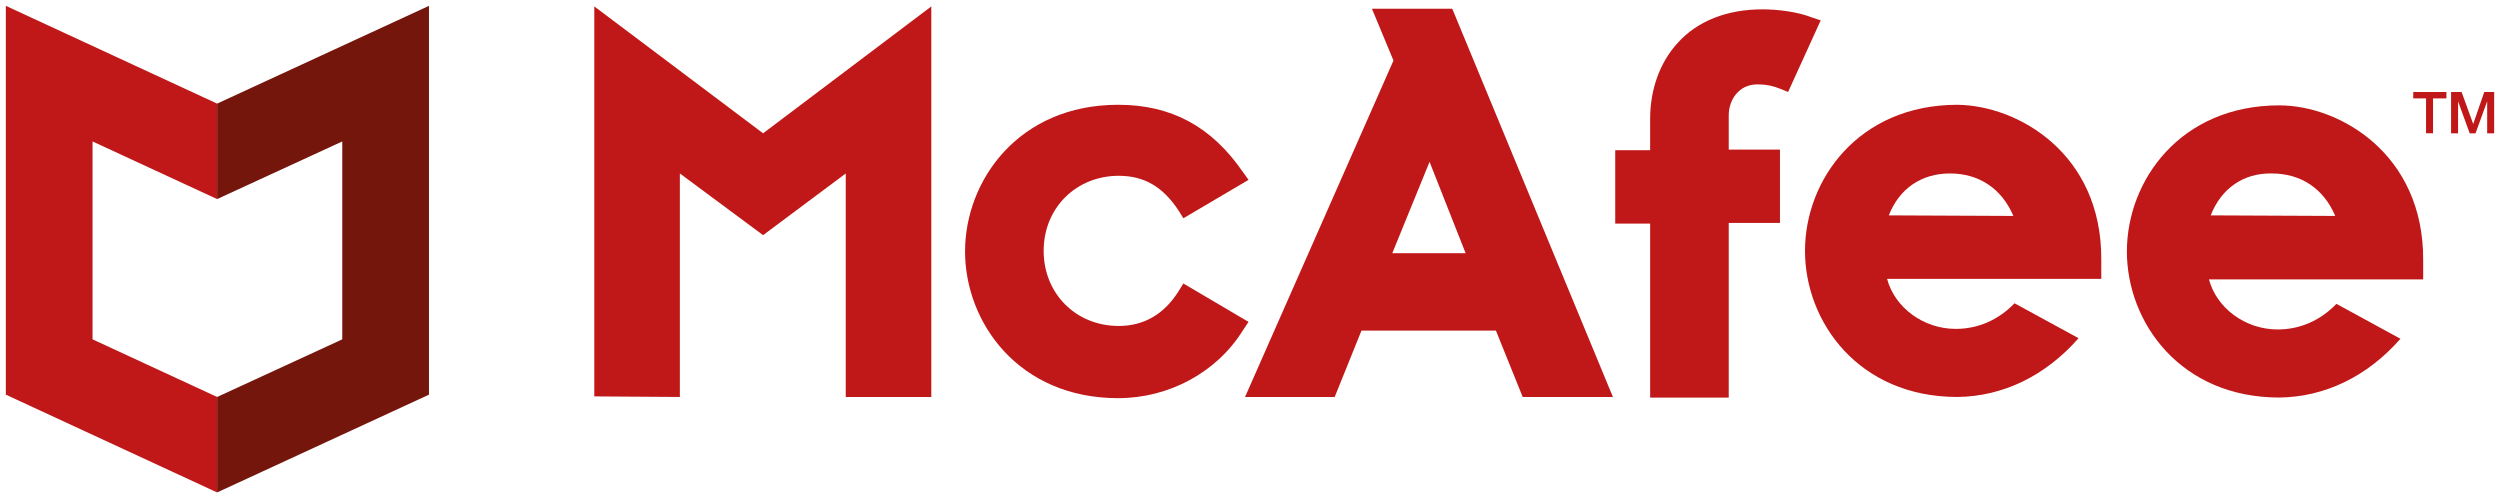
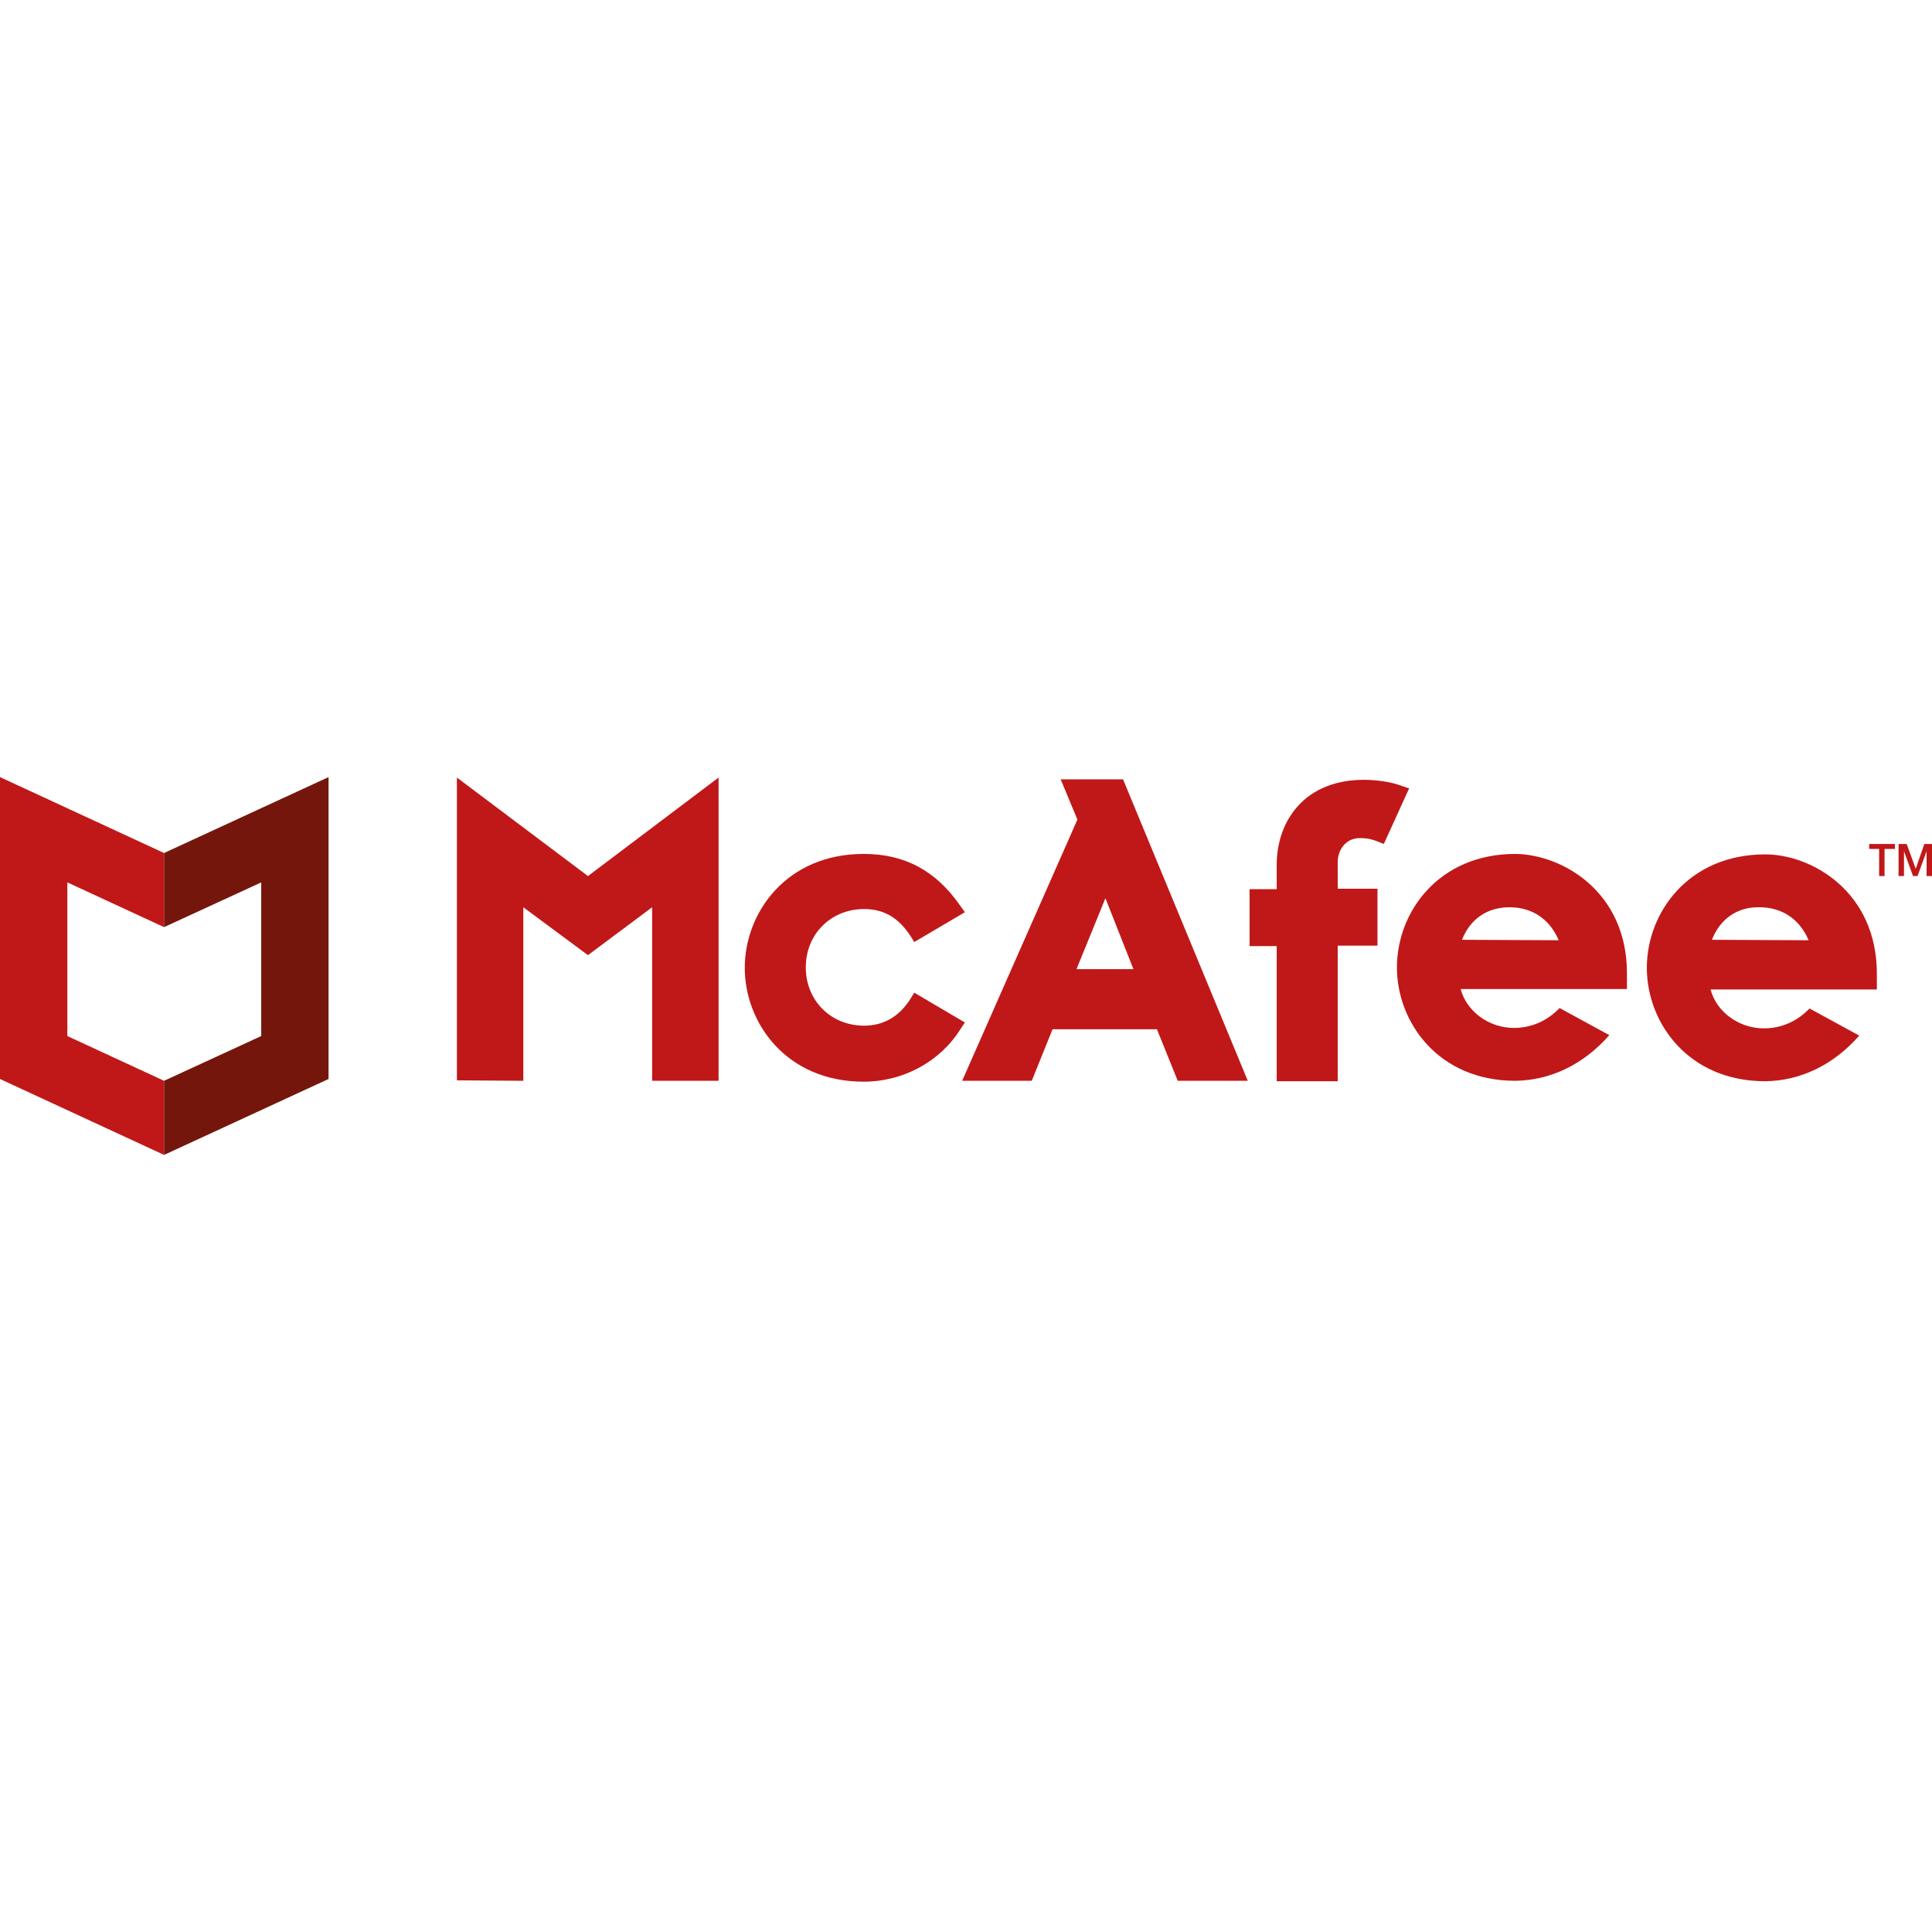
- <svg xmlns="http://www.w3.org/2000/svg" width="429.5" height="85.6" viewBox="0 0 113.639 22.648" version="1.1" id="svg6843">
-   <defs id="defs6837" />
-   <g id="layer1" transform="translate(298.4595,-232.3339)">
-     <g id="g7392" transform="translate(0.2645818,-0.2645779)">
-       <path id="path6847" d="m -241.971,247.23 -2.963,-1.746 -0.212,0.344 c -0.661,1.058 -1.587,1.587 -2.725,1.587 -1.958,0 -3.413,-1.482 -3.413,-3.413 0,-1.958 1.482,-3.413 3.413,-3.413 1.164,0 2.011,0.503 2.725,1.587 l 0.212,0.344 2.963,-1.746 -0.265,-0.37 c -1.429,-2.064 -3.254,-3.043 -5.662,-3.043 -4.524,0 -6.959,3.44 -6.959,6.668 0,3.228 2.434,6.668 6.959,6.668 2.302,0 4.471,-1.164 5.662,-3.069 z" class="st0" style="fill:#c01818;stroke-width:0.265" />
-       <path id="path6849" d="m -242.13,250.643 h 4.075 l 1.217,-3.016 h 6.112 l 1.217,3.016 h 4.101 l -7.303,-17.648 h -3.651 l 0.979,2.355 -6.747,15.293 m 8.387,-10.689 1.64,4.154 h -3.334 z" class="st0" style="fill:#c01818;stroke-width:0.265" />
-       <path id="path6851" d="m -223.715,250.67 h 3.572 v -7.938 h 2.328 v -3.334 h -2.328 v -1.561 c 0,-0.688 0.45,-1.402 1.296,-1.402 0.45,0 0.741,0.079 1.005,0.185 l 0.397,0.159 1.482,-3.254 -0.397,-0.132 c -0.661,-0.265 -1.587,-0.37 -2.249,-0.37 -1.614,0 -2.963,0.529 -3.863,1.535 -0.794,0.873 -1.244,2.09 -1.244,3.44 v 1.429 h -1.587 v 3.334 h 1.587 z" class="st0" style="fill:#c01818;stroke-width:0.265" />
-       <polygon transform="matrix(0.2645833,0,0,0.2645833,-298.4595,232.8631)" id="polygon6853" points="144.3,28.8 144.3,67.2 159,67.2 159,0.1 130.1,21.9 101.1,0.1 101.1,67.1 115.8,67.2 115.8,28.8 130.1,39.4 " class="st0" style="fill:#c01818" />
-       <path id="path6855" d="m -209.745,237.361 c -4.498,0 -6.932,3.413 -6.932,6.641 0,3.228 2.434,6.641 6.932,6.641 2.064,-0.026 3.995,-0.953 5.503,-2.672 l -2.91,-1.587 c -0.741,0.767 -1.667,1.164 -2.672,1.164 -1.482,0 -2.778,-0.979 -3.122,-2.275 h 9.737 v -0.873 c 0.026,-4.842 -3.81,-7.011 -6.535,-7.038 z m -3.122,5.027 c 0.476,-1.217 1.482,-1.905 2.778,-1.905 1.323,0 2.355,0.688 2.884,1.931 z" class="st0" style="fill:#c01818;stroke-width:0.265" />
-       <path id="path6857" d="m -195.113,237.387 c -4.498,0 -6.932,3.413 -6.932,6.641 0,3.228 2.434,6.641 6.932,6.641 2.064,-0.026 3.995,-0.953 5.503,-2.672 l -2.91,-1.587 c -0.741,0.767 -1.667,1.164 -2.672,1.164 -1.482,0 -2.778,-0.979 -3.122,-2.275 h 9.737 v -0.873 c 0.026,-4.842 -3.81,-7.038 -6.535,-7.038 z m -3.122,5.001 c 0.476,-1.217 1.482,-1.931 2.778,-1.905 1.323,0 2.355,0.688 2.884,1.931 z" class="st0" style="fill:#c01818;stroke-width:0.265" />
-       <path id="path6859" d="m -189.028,236.779 h 1.508 v 0.291 h -0.609 v 1.587 h -0.318 v -1.587 h -0.582 z" class="st0" style="fill:#c01818;stroke-width:0.265" />
-       <path id="path6861" d="m -187.282,236.779 h 0.45 l 0.529,1.455 0.503,-1.455 h 0.45 v 1.879 h -0.318 v -1.455 l -0.529,1.455 h -0.265 l -0.529,-1.455 v 1.455 h -0.318 v -1.879 z" class="st0" style="fill:#c01818;stroke-width:0.265" />
-       <polygon transform="matrix(0.2645833,0,0,0.2645833,-298.4595,232.8631)" id="polygon6863" points="36.3,16.8 0,0 0,66.8 36.3,83.6 36.3,67.2 14.9,57.3 14.9,23.3 36.3,33.2 " class="st0" style="fill:#c01818" />
-       <polygon transform="matrix(0.2645833,0,0,0.2645833,-298.4595,232.8631)" id="polygon6865" points="36.3,16.8 72.7,0 72.7,66.8 36.3,83.6 36.3,67.2 57.8,57.3 57.8,23.3 36.3,33.2 " class="st1" style="fill:#75160d" />
+ <svg xmlns="http://www.w3.org/2000/svg" height="100%" stroke-miterlimit="10" style="fill-rule:nonzero;clip-rule:evenodd;stroke-linecap:round;stroke-linejoin:round;" version="1.1" viewBox="0 0 160 160" width="100%" xml:space="preserve">
+   <defs />
+   <g id="Dell" visibility="hidden">
+     <path d="M74.398 60.131L54.527 75.418C52.489 67.773 45.862 62.167 37.709 62.167L23.442 62.167L23.442 97.327L37.709 97.327C45.862 97.327 52.994 91.719 54.523 84.076L74.397 99.362L94.272 84.076L94.272 97.327L116.689 97.327L116.689 90.191L101.915 90.191L101.915 62.167L93.76 62.167L93.76 75.413L74.906 90.704L70.828 87.135L80.003 80L89.682 72.356L84.079 67.773L65.225 82.547L61.149 78.979L80.003 64.713L74.396 60.13L74.398 60.131ZM31.087 69.298L37.202 69.298C38.476 69.298 39.719 69.588 40.865 70.114C42.012 70.639 43.06 71.402 43.951 72.358C44.843 73.313 45.577 74.458 46.087 75.747C46.596 77.037 46.881 78.472 46.881 80.001C46.881 81.402 46.626 82.771 46.156 84.037C45.686 85.303 45.002 86.466 44.142 87.453C43.282 88.441 42.248 89.253 41.078 89.819C39.908 90.384 38.603 90.7 37.202 90.7L31.087 90.7C31.087 90.7 31.087 69.298 31.087 69.298ZM142.169 90.193L142.169 97.327L119.749 97.327L119.749 62.167L127.902 62.167L127.902 90.192L142.169 90.192L142.169 90.193ZM80 0C36.178 0 0 36.178 0 80C0 123.822 35.669 160 80 160C124.331 160 160 124.331 160 80C160 35.669 123.822 0 80 0ZM80 8.155C84.968 8.155 89.815 8.654 94.496 9.609C99.178 10.565 103.695 11.974 107.995 13.789C112.294 15.604 116.378 17.829 120.2 20.408C124.021 22.988 127.58 25.923 130.829 29.171C134.077 32.42 137.012 35.979 139.592 39.801C142.172 43.622 144.396 47.706 146.211 52.005C148.026 56.305 149.435 60.822 150.391 65.504C151.346 70.185 151.845 75.032 151.845 80C151.845 84.968 151.346 89.815 150.391 94.497C149.435 99.178 148.026 103.695 146.211 107.995C144.396 112.294 142.172 116.378 139.592 120.2C137.012 124.021 134.077 127.581 130.829 130.829C127.58 134.077 124.021 137.012 120.2 139.592C116.378 142.172 112.294 144.396 107.995 146.211C103.695 148.026 99.178 149.435 94.496 150.391C89.815 151.346 84.968 151.845 80 151.845C75.032 151.845 70.185 151.346 65.504 150.391C60.821 149.442 56.304 148.033 52.004 146.217C47.706 144.402 43.621 142.177 39.799 139.597C35.977 137.02 32.419 134.084 29.17 130.835C25.921 127.586 22.986 124.029 20.407 120.206C17.828 116.384 15.604 112.3 13.788 108.002C11.973 103.702 10.564 99.184 9.608 94.502C8.653 89.822 8.154 84.975 8.154 80.006C8.154 75.037 8.653 70.191 9.608 65.511C10.564 60.829 11.973 56.311 13.788 52.011C15.604 47.713 17.828 43.629 20.407 39.806C22.986 35.984 25.921 32.426 29.17 29.177C32.419 25.929 35.977 22.993 39.799 20.414C43.621 17.835 47.706 15.611 52.004 13.795C56.304 11.98 60.821 10.571 65.504 9.616C70.184 8.66 75.03 8.162 79.999 8.162L80 8.155Z" fill="#007db8" fill-rule="nonzero" opacity="1" stroke="none" />
+   </g>
+   <g id="AMD" visibility="hidden">
+     <path d="M37.578 96.544L28.704 96.544L25.989 89.997L11.201 89.997L8.727 96.544L0 96.544L13.333 63.475L22.886 63.475L37.578 96.544ZM18.231 71.377L13.382 84.226L23.565 84.226L18.231 71.377ZM69.811 63.475L76.987 63.475L76.987 96.544L68.743 96.544L68.743 75.888L59.822 86.264L58.562 86.264L49.641 75.888L49.641 96.544L41.397 96.544L41.397 63.475L48.573 63.475L59.191 75.742L69.811 63.475ZM97.875 63.475C109.948 63.475 116.153 70.99 116.153 80.057C116.153 89.56 110.142 96.544 96.953 96.544L83.279 96.544L83.279 63.475L97.875 63.475ZM91.523 90.483L96.904 90.483C105.195 90.483 107.668 84.858 107.668 80.008C107.668 74.334 104.613 69.535 96.807 69.535L91.522 69.535L91.522 90.483L91.523 90.483ZM132.554 71.316L122.159 60.92L160 60.92L160 98.762L149.606 88.367L149.606 71.316L132.554 71.316ZM132.542 73.399L121.84 84.1L121.84 99.08L136.818 99.08L147.519 88.379L132.542 88.379L132.542 73.399Z" fill="#000000" fill-rule="nonzero" opacity="1" stroke="none" />
+   </g>
+   <g id="Intel" visibility="hidden">
+     <g opacity="1">
+       <path d="M1.42109e-14 49.83L11.582 49.83L11.582 49.83L11.582 61.412L11.582 61.412L1.42109e-14 61.412L1.42109e-14 61.412L1.42109e-14 49.83L1.42109e-14 49.83Z" fill="#0052a5" fill-rule="nonzero" opacity="1" stroke="none" />
+       <g opacity="1">
+         <path d="M11.293 110.17L11.293 68.46L0.33 68.46L0.33 110.17L11.293 110.17ZM84.163 110.582L84.163 100.361C82.555 100.361 81.195 100.278 80.206 100.113C79.052 99.949 78.186 99.536 77.609 98.959C77.032 98.382 76.662 97.558 76.455 96.487C76.291 95.456 76.208 94.096 76.208 92.447L76.208 77.857L84.163 77.857L84.163 68.46L76.208 68.46L76.208 52.179L65.204 52.179L65.204 92.53C65.204 95.951 65.492 98.836 66.069 101.144C66.646 103.411 67.635 105.265 68.995 106.667C70.356 108.068 72.169 109.057 74.353 109.676C76.579 110.294 79.382 110.582 82.72 110.582L84.163 110.582L84.163 110.582ZM147.141 110.17L147.141 48.965L136.136 48.965L136.136 110.17L147.141 110.17ZM54.611 72.54C51.561 69.243 47.275 67.594 41.834 67.594C39.196 67.594 36.806 68.13 34.621 69.202C32.478 70.273 30.623 71.757 29.181 73.653L28.563 74.436L28.563 73.735L28.563 68.46L17.723 68.46L17.723 110.17L28.645 110.17L28.645 87.955L28.645 89.48C28.645 89.233 28.645 88.985 28.645 88.738C28.769 84.822 29.717 81.937 31.53 80.082C33.467 78.104 35.817 77.115 38.496 77.115C41.669 77.115 44.101 78.104 45.708 80C47.275 81.896 48.099 84.575 48.099 87.996L48.099 87.996L48.099 88.078L48.099 88.078L48.099 88.078L48.099 110.129L59.186 110.129L59.186 86.471C59.227 80.536 57.661 75.837 54.611 72.54ZM130.448 89.233C130.448 86.224 129.912 83.421 128.882 80.783C127.81 78.187 126.327 75.879 124.472 73.9C122.576 71.922 120.309 70.397 117.671 69.284C115.033 68.171 112.107 67.635 108.934 67.635C105.925 67.635 103.081 68.212 100.443 69.325C97.805 70.479 95.497 72.004 93.56 73.941C91.623 75.879 90.057 78.187 88.944 80.824C87.79 83.462 87.254 86.306 87.254 89.315C87.254 92.324 87.79 95.168 88.861 97.805C89.933 100.443 91.458 102.751 93.354 104.688C95.25 106.626 97.599 108.192 100.319 109.305C103.04 110.459 106.048 111.036 109.263 111.036C118.578 111.036 124.348 106.79 127.81 102.834L119.897 96.816C118.248 98.794 114.292 101.474 109.346 101.474C106.255 101.474 103.699 100.773 101.762 99.33C99.825 97.929 98.506 95.951 97.805 93.519L97.682 93.148L130.448 93.148L130.448 89.233L130.448 89.233ZM97.764 85.399C97.764 82.349 101.267 77.033 108.81 76.991C116.352 76.991 119.897 82.308 119.897 85.358L97.764 85.399Z" fill="#000000" fill-rule="nonzero" opacity="1" stroke="none" />
+         <path d="M159.67 104.73C159.464 104.235 159.176 103.823 158.805 103.452C158.434 103.081 158.022 102.792 157.527 102.586C157.032 102.38 156.497 102.257 155.961 102.257C155.384 102.257 154.889 102.38 154.395 102.586C153.9 102.792 153.488 103.081 153.117 103.452C152.746 103.823 152.457 104.235 152.251 104.73C152.045 105.224 151.922 105.76 151.922 106.296C151.922 106.873 152.045 107.367 152.251 107.862C152.457 108.357 152.746 108.769 153.117 109.14C153.488 109.511 153.9 109.799 154.395 110.005C154.889 110.211 155.425 110.335 155.961 110.335C156.538 110.335 157.032 110.211 157.527 110.005C158.022 109.799 158.434 109.511 158.805 109.14C159.176 108.769 159.464 108.357 159.67 107.862C159.876 107.367 160 106.832 160 106.296C160 105.76 159.876 105.224 159.67 104.73ZM159.011 107.615C158.846 108.027 158.599 108.398 158.31 108.686C158.022 108.975 157.651 109.222 157.239 109.387C156.826 109.552 156.414 109.634 155.92 109.634C155.466 109.634 155.013 109.552 154.601 109.387C154.189 109.222 153.818 108.975 153.529 108.686C153.241 108.398 152.993 108.027 152.828 107.615C152.664 107.203 152.581 106.79 152.581 106.296C152.581 105.842 152.664 105.389 152.828 104.977C152.993 104.565 153.241 104.194 153.529 103.905C153.818 103.617 154.189 103.37 154.601 103.205C155.013 103.04 155.425 102.957 155.92 102.957C156.373 102.957 156.826 103.04 157.239 103.205C157.651 103.37 158.022 103.617 158.31 103.905C158.599 104.194 158.846 104.565 159.011 104.977C159.176 105.389 159.258 105.801 159.258 106.296C159.299 106.79 159.176 107.203 159.011 107.615ZM156.703 106.626C157.032 106.584 157.28 106.461 157.486 106.255C157.692 106.049 157.816 105.76 157.816 105.348C157.816 104.894 157.692 104.565 157.403 104.317C157.156 104.07 156.703 103.947 156.167 103.947L154.353 103.947L154.353 108.604L155.219 108.604L155.219 106.708L155.837 106.708L156.991 108.604L157.898 108.604L156.703 106.626ZM156.249 105.966C156.126 105.966 156.002 105.966 155.837 105.966L155.219 105.966L155.219 104.647L155.837 104.647C155.961 104.647 156.084 104.647 156.249 104.647C156.373 104.647 156.497 104.688 156.62 104.73C156.744 104.771 156.826 104.853 156.868 104.936C156.909 105.018 156.95 105.142 156.95 105.307C156.95 105.472 156.909 105.595 156.868 105.678C156.785 105.76 156.703 105.842 156.62 105.884C156.497 105.925 156.373 105.966 156.249 105.966Z" fill="#000000" fill-rule="nonzero" opacity="1" stroke="none" />
+       </g>
    </g>
  </g>
-   <style id="style6845" type="text/css">
- 	.st0{fill:#C01818;}
- 	.st1{fill:#75160D;}
- </style>
+   <clipPath id="ArtboardFrame">
+     <rect height="160" width="160" x="0" y="0" />
+   </clipPath>
+   <g clip-path="url(#ArtboardFrame)" id="McAfee">
+     <g opacity="1">
+       <path d="M79.906 84.678L75.715 82.208L75.415 82.695C74.48 84.192 73.17 84.941 71.56 84.941C68.791 84.941 66.732 82.845 66.732 80.112C66.732 77.343 68.828 75.284 71.56 75.284C73.207 75.284 74.405 75.995 75.415 77.53L75.715 78.016L79.906 75.546L79.532 75.022C77.511 72.103 74.929 70.718 71.523 70.718C65.123 70.718 61.679 75.584 61.679 80.15C61.679 84.716 65.123 89.581 71.523 89.581C74.779 89.581 77.848 87.935 79.532 85.24L79.906 84.678Z" fill="#c01818" fill-rule="nonzero" opacity="1" stroke="none" />
+       <path d="M79.682 89.507L85.446 89.507L87.167 85.24L95.813 85.24L97.534 89.507L103.336 89.507L93.006 64.543L87.841 64.543L89.226 67.874L79.682 89.507M91.546 74.386L93.867 80.262L89.151 80.262L91.546 74.386Z" fill="#c01818" fill-rule="nonzero" opacity="1" stroke="none" />
+       <path d="M105.731 89.544L110.784 89.544L110.784 78.316L114.077 78.316L114.077 73.6L110.784 73.6L110.784 71.392C110.784 70.419 111.42 69.408 112.618 69.408C113.254 69.408 113.666 69.521 114.04 69.67L114.601 69.895L116.697 65.291L116.136 65.104C115.2 64.73 113.89 64.58 112.954 64.58C110.671 64.58 108.763 65.329 107.49 66.751C106.367 67.986 105.731 69.708 105.731 71.617L105.731 73.638L103.485 73.638L103.485 78.353L105.731 78.353L105.731 89.544Z" fill="#c01818" fill-rule="nonzero" opacity="1" stroke="none" />
+       <path d="M54.007 75.135L54.007 89.507L59.509 89.507L59.509 64.393L48.692 72.552L37.839 64.393L37.839 89.469L43.34 89.507L43.34 75.135L48.692 79.102L54.007 75.135Z" fill="#c01818" fill-rule="nonzero" opacity="1" stroke="none" />
+       <path d="M125.492 70.718C119.13 70.718 115.687 75.546 115.687 80.112C115.687 84.678 119.13 89.507 125.492 89.507C128.412 89.469 131.144 88.159 133.277 85.726L129.16 83.481C128.112 84.566 126.802 85.128 125.38 85.128C123.284 85.128 121.45 83.743 120.964 81.909L134.737 81.909L134.737 80.674C134.774 73.825 129.347 70.756 125.492 70.718ZM121.076 77.829C121.75 76.108 123.172 75.135 125.006 75.135C126.877 75.135 128.337 76.108 129.085 77.867L121.076 77.829Z" fill="#c01818" fill-rule="nonzero" opacity="1" stroke="none" />
+       <path d="M146.189 70.756C139.827 70.756 136.384 75.584 136.384 80.15C136.384 84.716 139.827 89.544 146.189 89.544C149.109 89.507 151.841 88.197 153.974 85.764L149.857 83.518C148.809 84.604 147.499 85.165 146.077 85.165C143.981 85.165 142.147 83.78 141.661 81.946L155.434 81.946L155.434 80.711C155.471 73.862 150.044 70.756 146.189 70.756ZM141.773 77.829C142.447 76.108 143.869 75.097 145.703 75.135C147.574 75.135 149.034 76.108 149.782 77.867L141.773 77.829Z" fill="#c01818" fill-rule="nonzero" opacity="1" stroke="none" />
+       <path d="M154.798 69.895L156.931 69.895L156.931 70.306L156.07 70.306L156.07 72.552L155.621 72.552L155.621 70.306L154.798 70.306L154.798 69.895Z" fill="#c01818" fill-rule="nonzero" opacity="1" stroke="none" />
+       <path d="M157.268 69.895L157.904 69.895L158.653 71.953L159.364 69.895L160 69.895L160 72.552L159.551 72.552L159.551 70.494L158.802 72.552L158.428 72.552L157.68 70.494L157.68 72.552L157.23 72.552L157.23 69.895L157.268 69.895Z" fill="#c01818" fill-rule="nonzero" opacity="1" stroke="none" />
+       <path d="M13.586 70.643L-7.10543e-15 64.356L-7.10543e-15 89.357L13.586 95.645L13.586 89.507L5.577 85.801L5.577 73.076L13.586 76.781L13.586 70.643Z" fill="#c01818" fill-rule="nonzero" opacity="1" stroke="none" />
+       <path d="M13.586 70.643L27.209 64.356L27.209 89.357L13.586 95.645L13.586 89.507L21.633 85.801L21.633 73.076L13.586 76.781L13.586 70.643Z" fill="#75160d" fill-rule="nonzero" opacity="1" stroke="none" />
+     </g>
+   </g>
+   <g id="Nvidia" visibility="hidden">
+     <g opacity="1">
+       <path d="M158.883 135.178C158.883 136.894 157.623 138.046 156.13 138.046L156.13 138.036C154.596 138.046 153.358 136.894 153.358 135.178C153.358 133.462 154.596 132.313 156.13 132.313C157.623 132.313 158.883 133.462 158.883 135.178ZM160 135.178C160 132.822 158.17 131.454 156.13 131.454C154.077 131.454 152.247 132.822 152.247 135.178C152.247 137.532 154.077 138.905 156.13 138.905C158.17 138.905 160 137.532 160 135.178M155.489 135.493L155.903 135.493L156.863 137.178L157.918 137.178L156.854 135.422C157.404 135.382 157.856 135.121 157.856 134.381C157.856 133.462 157.223 133.166 156.149 133.166L154.596 133.166L154.596 137.178L155.489 137.178L155.489 135.493M155.489 134.813L155.489 133.847L156.109 133.847C156.447 133.847 156.908 133.874 156.908 134.287C156.908 134.735 156.669 134.813 156.271 134.813L155.489 134.813" fill="#000000" fill-rule="nonzero" opacity="1" stroke="none" />
+       <path d="M133.941 114.654L138.766 127.853L128.967 127.853L133.941 114.654ZM128.774 109.515L117.656 137.685L125.507 137.685L127.265 132.708L140.423 132.708L142.088 137.685L150.611 137.685L139.409 109.511L128.774 109.515ZM106.452 137.696L114.417 137.696L114.417 109.506L106.451 109.505L106.452 137.696ZM51.154 109.505L44.509 131.847L38.143 109.506L29.548 109.505L38.64 137.696L50.116 137.696L59.281 109.505L51.154 109.505ZM83.352 115.643L86.775 115.643C91.742 115.643 94.954 117.873 94.954 123.66C94.954 129.448 91.742 131.678 86.775 131.678L83.352 131.678L83.352 115.643ZM75.453 109.505L75.453 137.696L88.367 137.696C95.247 137.696 97.493 136.552 99.922 133.986C101.638 132.185 102.748 128.232 102.748 123.91C102.748 119.947 101.809 116.413 100.171 114.212C97.221 110.274 92.971 109.505 86.628 109.505L75.453 109.505ZM0 109.465L0 137.696L8.033 137.696L8.033 116.26L14.257 116.262C16.317 116.262 17.787 116.776 18.779 117.836C20.038 119.177 20.552 121.341 20.552 125.299L20.552 137.696L28.335 137.696L28.335 122.098C28.335 110.966 21.24 109.465 14.298 109.465L0 109.465ZM62.633 109.505L62.637 137.696L70.598 137.696L70.598 109.505L62.633 109.505Z" fill="#000000" fill-rule="nonzero" opacity="1" stroke="none" />
+       <path d="M21.407 53.373C21.407 53.373 31.652 38.257 52.107 36.694L52.107 31.21C29.45 33.029 9.83 52.219 9.83 52.219C9.83 52.219 20.943 84.343 52.107 87.285L52.107 81.456C29.237 78.578 21.407 53.373 21.407 53.373ZM52.107 69.863L52.107 75.201C34.823 72.12 30.025 54.152 30.025 54.152C30.025 54.152 38.324 44.958 52.107 43.468L52.107 49.325C52.097 49.325 52.09 49.322 52.081 49.322C44.847 48.454 39.195 55.211 39.195 55.211C39.195 55.211 42.362 66.589 52.107 69.863M52.107 21.095L52.107 31.21C52.773 31.158 53.438 31.115 54.106 31.093C79.865 30.224 96.648 52.219 96.648 52.219C96.648 52.219 77.372 75.658 57.289 75.658C55.449 75.658 53.726 75.487 52.107 75.201L52.107 81.456C53.491 81.632 54.926 81.735 56.423 81.735C75.112 81.735 88.626 72.191 101.713 60.895C103.883 62.632 112.765 66.859 114.591 68.71C102.149 79.128 73.15 87.525 56.71 87.525C55.125 87.525 53.603 87.429 52.107 87.285L52.107 96.073L123.14 96.073L123.14 21.095L52.107 21.095ZM52.107 43.468L52.107 36.694C52.766 36.648 53.429 36.612 54.106 36.591C72.629 36.009 84.782 52.509 84.782 52.509C84.782 52.509 71.656 70.738 57.583 70.738C55.558 70.738 53.742 70.412 52.107 69.863L52.107 49.325C59.318 50.197 60.77 53.382 65.105 60.609L74.747 52.478C74.747 52.478 67.709 43.247 55.843 43.247C54.553 43.247 53.319 43.338 52.107 43.468" fill="#74b71b" fill-rule="nonzero" opacity="1" stroke="none" />
+     </g>
+   </g>
+   <g clip-path="url(#ArtboardFrame)" id="Oracle" visibility="hidden">
+     <path d="M69.225 83.121L79.777 83.121L74.203 74.12L63.955 90.377L59.295 90.377L71.759 70.872C72.31 70.082 73.21 69.609 74.173 69.602C75.136 69.595 76.043 70.056 76.606 70.838L89.104 90.377L84.444 90.377L82.249 86.742L71.572 86.742L69.245 83.121M117.666 86.742L117.666 69.799L113.705 69.799L113.705 88.411C113.704 88.934 113.916 89.434 114.294 89.796C114.672 90.183 115.192 90.401 115.734 90.398L133.737 90.398L136.084 86.763L117.645 86.763M52.184 83.716C56.027 83.716 59.143 80.601 59.143 76.758C59.143 72.915 56.027 69.799 52.184 69.799L34.874 69.799L34.874 90.377L38.828 90.377L38.828 73.441L51.942 73.441C53.781 73.441 55.272 74.932 55.272 76.772C55.272 78.611 53.781 80.102 51.942 80.102L40.787 80.102L52.6 90.377L58.34 90.377L50.405 83.716L52.184 83.716M10.556 90.377L22.514 90.377C28.091 90.233 32.537 85.67 32.537 80.092C32.537 74.513 28.091 69.951 22.514 69.806L10.556 69.806C6.818 69.709 3.321 71.648 1.423 74.87C-0.474 78.093-0.474 82.091 1.423 85.313C3.321 88.535 6.818 90.475 10.556 90.377M22.244 86.756L10.819 86.756C7.226 86.64 4.373 83.694 4.373 80.099C4.373 76.503 7.226 73.557 10.819 73.441L22.244 73.441C24.674 73.363 26.953 74.614 28.191 76.706C29.429 78.798 29.429 81.399 28.191 83.491C26.953 85.583 24.674 86.835 22.244 86.756M97.364 90.377L109.571 90.377L111.884 86.756L97.634 86.756C95.204 86.835 92.925 85.583 91.687 83.491C90.449 81.399 90.449 78.798 91.687 76.706C92.925 74.614 95.204 73.363 97.634 73.441L109.232 73.441L111.573 69.806L97.364 69.806C93.626 69.709 90.129 71.648 88.231 74.87C86.334 78.093 86.334 82.091 88.231 85.313C90.129 88.535 93.626 90.475 97.364 90.377M145.743 86.756C142.762 86.757 140.143 84.778 139.331 81.909L156.24 81.909L158.567 78.281L139.331 78.281C140.141 75.411 142.761 73.431 145.743 73.434L157.348 73.434L159.668 69.799L145.473 69.799C139.896 69.944 135.451 74.506 135.451 80.085C135.451 85.663 139.896 90.226 145.473 90.371L157.68 90.371L160 86.749L145.736 86.749" fill="#c74634" fill-rule="nonzero" opacity="1" stroke="none" />
+   </g>
+   <g id="PaloAlto" visibility="hidden">
+     <g opacity="1">
+       <path d="M68 70.699C65.933 70.699 63.786 71.264 61.128 72.694L62.605 76.36C64.913 75.066 66.819 74.5 68.215 74.5C69.799 74.5 70.497 75.093 70.497 75.875L70.497 75.928C70.497 76.468 70.067 76.764 69.021 76.872L67.196 77.061C62.632 77.546 60.753 79.541 60.753 82.29L60.753 82.479C60.753 85.094 62.9 87.143 65.933 87.143C67.931 87.143 69.666 86.296 70.721 84.802L71.061 86.874L75.195 86.874L75.195 77.465C75.195 73.017 72.645 70.699 68 70.699M67.598 83.556C66.068 83.556 65.343 82.963 65.343 82.046L65.343 81.993C65.343 81.184 65.799 80.591 67.463 80.349L68.188 80.241C69.248 80.093 69.898 79.897 70.497 79.533L70.497 80.726C70.497 82.532 69.369 83.556 67.598 83.556" fill="#000000" fill-rule="nonzero" opacity="1" stroke="none" />
+       <path d="M15.864 84.119L29.128 70.807L23.837 65.496L18.545 70.807L21.179 73.449L7.92 86.764L13.206 92.078L18.498 86.764L15.864 84.119Z" fill="#000000" fill-rule="nonzero" opacity="1" stroke="none" />
+       <path d="M0 78.813L13.263 65.495L13.263 65.495L18.552 70.805L18.552 70.805L5.288 84.124L5.288 84.124L0 78.813L0 78.813Z" fill="#000000" fill-rule="nonzero" opacity="1" stroke="none" />
+       <path d="M18.495 86.773L31.758 73.455L31.758 73.455L37.046 78.766L37.046 78.766L23.783 92.084L23.783 92.084L18.495 86.773L18.495 86.773Z" fill="#000000" fill-rule="nonzero" opacity="1" stroke="none" />
+       <path d="M77.875 65.308L82.572 65.308L82.572 65.308L82.572 86.871L82.572 86.871L77.875 86.871L77.875 86.871L77.875 65.308L77.875 65.308Z" fill="#000000" fill-rule="nonzero" opacity="1" stroke="none" />
+       <path d="M52.858 70.699C50.722 70.699 49.007 71.648 48.063 73.134L47.704 70.968L43.57 70.968L43.57 92.258L48.268 92.258L48.268 84.877C49.162 86.261 50.853 87.137 52.858 87.137C56.616 87.137 59.677 83.794 59.677 79.184L59.677 78.644C59.677 74.038 56.616 70.694 52.858 70.694M54.844 79.051C54.844 81.477 53.583 83.23 51.489 83.23C49.395 83.23 48.133 81.478 48.133 79.051L48.133 78.782C48.133 76.355 49.395 74.603 51.489 74.603C53.583 74.603 54.844 76.355 54.844 78.782L54.844 79.051Z" fill="#000000" fill-rule="nonzero" opacity="1" stroke="none" />
+       <path d="M145.993 70.699C141.188 70.699 137.805 74.041 137.805 78.651L137.805 79.191C137.805 83.8 141.188 87.144 145.993 87.144C150.798 87.144 154.18 83.802 154.18 79.191L154.18 78.651C154.18 74.042 150.798 70.699 145.993 70.699M149.348 79.056C149.348 81.482 148.087 83.235 145.993 83.235C143.898 83.235 142.637 81.483 142.637 79.056L142.637 78.787C142.637 76.36 143.898 74.608 145.993 74.608C148.087 74.608 149.348 76.36 149.348 78.787L149.348 79.056Z" fill="#000000" fill-rule="nonzero" opacity="1" stroke="none" />
+       <path d="M158.513 71.67L158.513 71.59C158.513 71.132 158.164 70.808 157.547 70.808L156.473 70.808L156.473 73.288L156.983 73.288L156.983 72.452L157.55 72.452L157.977 73.288L158.54 73.288L158.016 72.307C158.335 72.209 158.513 71.969 158.513 71.67M156.982 71.266L157.546 71.266C157.868 71.266 158.001 71.374 158.001 71.617L158.001 71.644C158.001 71.86 157.867 71.994 157.546 71.994L156.982 71.994L156.982 71.266Z" fill="#000000" fill-rule="nonzero" opacity="1" stroke="none" />
+       <path d="M157.45 69.487C156.001 69.487 154.9 70.592 154.9 72.047C154.9 73.503 156.001 74.608 157.45 74.608C158.899 74.608 160 73.503 160 72.047C160 70.592 158.899 69.487 157.45 69.487M157.45 74.257C156.188 74.257 155.275 73.34 155.275 72.046C155.275 70.752 156.188 69.835 157.45 69.835C158.711 69.835 159.624 70.752 159.624 72.046C159.624 73.34 158.711 74.257 157.45 74.257" fill="#000000" fill-rule="nonzero" opacity="1" stroke="none" />
+       <path d="M119.298 65.308L123.996 65.308L123.996 65.308L123.996 86.871L123.996 86.871L119.298 86.871L119.298 86.871L119.298 65.308L119.298 65.308Z" fill="#000000" fill-rule="nonzero" opacity="1" stroke="none" />
+       <path d="M133.236 83.23C131.867 83.23 131.357 82.556 131.357 81.101L131.357 74.603L136.887 74.603L136.887 70.964L131.357 70.964L131.357 67.324L126.659 68.025L126.659 81.559C126.659 85.252 128.539 87.139 132.297 87.139C133.961 87.139 135.921 86.627 137.532 85.71L136.19 82.368C135.249 82.88 133.934 83.231 133.236 83.231" fill="#000000" fill-rule="nonzero" opacity="1" stroke="none" />
+       <path d="M109.365 70.699C107.298 70.699 105.15 71.264 102.493 72.694L103.969 76.36C106.277 75.066 108.184 74.5 109.58 74.5C111.164 74.5 111.862 75.093 111.862 75.875L111.862 75.928C111.862 76.468 111.432 76.764 110.385 76.872L108.56 77.061C103.996 77.546 102.117 79.541 102.117 82.29L102.117 82.479C102.117 85.094 104.264 87.143 107.298 87.143C109.294 87.143 111.03 86.296 112.085 84.802L112.425 86.874L116.559 86.874L116.559 77.465C116.559 73.017 114.009 70.699 109.365 70.699M108.962 83.556C107.431 83.556 106.707 82.963 106.707 82.046L106.707 81.993C106.707 81.184 107.163 80.591 108.827 80.349L109.552 80.241C110.612 80.093 111.263 79.897 111.86 79.533L111.86 80.726C111.86 82.532 110.734 83.556 108.962 83.556" fill="#000000" fill-rule="nonzero" opacity="1" stroke="none" />
+       <path d="M92.852 70.699C88.047 70.699 84.664 74.041 84.664 78.651L84.664 79.191C84.664 83.8 88.047 87.144 92.852 87.144C97.657 87.144 101.04 83.802 101.04 79.191L101.04 78.651C101.039 74.042 97.657 70.699 92.852 70.699M96.207 79.056C96.207 81.482 94.945 83.235 92.851 83.235C90.757 83.235 89.495 81.483 89.495 79.056L89.495 78.787C89.495 76.36 90.757 74.608 92.851 74.608C94.945 74.608 96.207 76.36 96.207 78.787L96.207 79.056Z" fill="#000000" fill-rule="nonzero" opacity="1" stroke="none" />
+       <path d="M114.904 94.581L113.203 92.327L113.192 92.327L113.192 94.581L112.081 94.581L112.081 90.702L113.286 90.702L114.952 92.897L114.963 92.897L114.963 90.702L116.074 90.702L116.074 94.581L114.904 94.581Z" fill="#000000" fill-rule="nonzero" opacity="1" stroke="none" />
+       <path d="M118.708 93.027L118.708 93.632L121.07 93.632L120.952 94.581L117.538 94.581L117.538 90.702L120.952 90.702L120.952 91.639L118.708 91.639L118.708 92.173L120.479 92.173L120.479 93.027L118.708 93.027Z" fill="#000000" fill-rule="nonzero" opacity="1" stroke="none" />
+       <path d="M123.432 94.581L123.432 91.699L122.015 91.699L122.015 90.702L125.795 90.702L125.913 91.699L124.495 91.699L124.495 94.581L123.432 94.581Z" fill="#000000" fill-rule="nonzero" opacity="1" stroke="none" />
+       <path d="M131.582 93.395L132.173 90.702L133.354 90.702L132.291 94.581L130.874 94.581L130.165 92.232L130.047 92.232L129.338 94.581L127.803 94.581L126.858 90.702L128.039 90.702L128.748 93.395L128.748 93.395L129.574 90.702L130.756 90.702L131.464 93.395L131.582 93.395Z" fill="#000000" fill-rule="nonzero" opacity="1" stroke="none" />
+       <path d="M134.181 92.636C134.181 91.371 135.036 90.579 136.389 90.579C137.741 90.579 138.597 91.371 138.597 92.636C138.597 93.9 137.742 94.692 136.389 94.692C135.036 94.692 134.181 93.899 134.181 92.636M137.443 92.636C137.443 91.966 137.057 91.566 136.389 91.566C135.72 91.566 135.334 91.966 135.334 92.636C135.334 93.307 135.72 93.706 136.383 93.706C137.051 93.706 137.443 93.306 137.443 92.636" fill="#000000" fill-rule="nonzero" opacity="1" stroke="none" />
+       <path d="M139.851 90.702L142.103 90.702C143.129 90.702 143.633 91.19 143.633 92.094C143.633 92.714 143.379 93.136 142.881 93.335L143.798 94.583L142.485 94.583L141.772 93.563L141.01 93.563L141.01 94.583L139.851 94.583L139.851 90.702ZM141.953 92.653C142.339 92.653 142.477 92.438 142.477 92.143C142.477 91.849 142.339 91.639 141.953 91.639L141.009 91.639L141.009 92.653L141.953 92.653Z" fill="#000000" fill-rule="nonzero" opacity="1" stroke="none" />
+       <path d="M147.764 92.564L149.3 94.569L149.3 94.581L148.001 94.581L146.819 93.086L146.347 93.086L146.347 94.581L145.166 94.581L145.166 90.702L146.347 90.702L146.347 92.126L146.819 92.126L147.882 90.702L149.3 90.702L149.3 90.702L147.764 92.564Z" fill="#000000" fill-rule="nonzero" opacity="1" stroke="none" />
+       <path d="M150.245 94.32L150.245 93.256L150.251 93.256C150.897 93.583 151.526 93.743 152.072 93.743C152.487 93.743 152.696 93.644 152.696 93.449C152.696 93.255 152.557 93.205 151.729 93.072C150.825 92.929 150.222 92.656 150.222 91.874C150.222 91.148 150.858 90.588 152.099 90.588C152.596 90.588 153.115 90.694 153.596 90.899L153.596 91.953L153.59 91.958C153.132 91.693 152.514 91.525 152.017 91.525C151.575 91.525 151.399 91.631 151.399 91.808C151.399 92.035 151.669 92.057 152.348 92.174C153.253 92.33 153.856 92.585 153.856 93.405C153.856 94.042 153.381 94.68 152.018 94.68C151.344 94.68 150.808 94.542 150.245 94.32" fill="#000000" fill-rule="nonzero" opacity="1" stroke="none" />
+     </g>
+   </g>
+   <g id="Sun" visibility="hidden">
+     <g opacity="1">
+       <path d="M91.954 63.884C92.186 63.652 92.341 63.497 92.419 63.342L92.419 63.342L94.121 56.843L94.121 56.843C94.43 55.681 94.972 54.444 94.972 53.127C94.972 52.741 94.662 52.431 94.353 52.121C90.638 50.187 88.472 49.955 85.144 49.877C76.555 49.723 70.441 55.759 70.363 62.259C70.209 70.075 76.632 74.796 79.882 80.445C81.12 82.534 81.894 84.624 81.817 87.1C81.817 89.654 79.882 96.309 73.149 96.154C69.744 96.077 66.494 93.755 66.572 87.951L66.572 87.951L66.572 83.772L66.572 83.772C66.494 83.386 66.494 82.999 66.186 82.689C66.03 82.457 65.566 82.302 65.257 82.457C64.638 82.766 64.482 83.463 64.251 84.082C63.864 85.862 63.476 87.719 63.091 89.498C63.013 89.654 63.245 89.654 63.091 89.654C62.858 90.969 62.625 92.362 62.548 93.678C62.47 94.451 63.013 95.148 63.708 95.612C66.263 96.928 69.513 97.933 73.149 98.011C81.894 98.165 89.014 90.504 89.168 82.999C89.168 82.07 89.091 81.219 89.014 80.445C88.239 75.879 85.299 72.861 82.203 69.069C80.346 66.669 76.555 63.419 76.709 59.163C76.709 55.681 79.572 51.889 84.757 51.889C91.645 52.043 90.561 59.473 90.638 62.8C90.638 63.187 90.638 63.496 90.948 63.652C91.258 63.961 91.645 64.039 91.954 63.884L91.954 63.884L91.954 63.884L91.954 63.884Z" fill="#4d66a9" fill-rule="evenodd" opacity="1" stroke="none" />
+       <path d="M124.843 84.005C123.992 84.005 123.682 85.32 122.831 86.868C121.129 89.499 118.419 92.981 117.105 92.981C116.64 92.981 116.64 92.44 116.64 91.975C116.64 90.505 118.11 85.707 119.813 80.523C122.212 73.171 125.075 65.122 125.075 64.735C125.075 64.194 124.998 63.884 124.225 63.884C123.605 63.884 122.754 63.806 121.515 63.806C119.194 63.806 119.039 64.116 118.884 64.58C117.723 66.669 116.098 73.557 112.771 79.516C112.616 79.826 112.383 80.135 112.229 80.445C107.818 87.796 102.169 93.523 99.693 93.523C98.764 93.523 98.222 92.826 98.222 91.82C98.222 90.195 100.003 85.475 101.937 80.445C104.181 74.641 106.581 68.45 106.581 66.051C106.581 65.045 106.038 62.955 103.562 62.955C96.831 62.955 91.181 73.867 91.181 75.105C91.181 75.492 91.413 75.802 91.877 75.802C92.728 75.802 93.27 74.022 95.437 71.081C96.675 69.224 98.3 67.753 99.074 67.753C99.693 67.753 99.771 68.217 99.771 68.604C99.771 69.688 97.604 74.873 95.514 80.445C93.658 85.397 91.954 90.659 91.954 93.755C91.954 95.767 92.728 97.701 95.283 97.701C101.395 97.701 107.973 90.04 112.616 83.153C112.848 82.921 113.004 82.921 112.926 83.308C111.919 86.094 110.604 91.511 110.604 94.838C110.604 96.231 110.836 97.856 113.08 97.856C118.42 97.856 125.462 87.255 125.462 84.778C125.462 84.392 125.307 84.005 124.843 84.005L124.843 84.005L124.843 84.005L124.843 84.005Z" fill="#4d66a9" fill-rule="evenodd" opacity="1" stroke="none" />
+       <path d="M159.821 84.547C159.666 84.237 159.357 84.082 159.048 84.082C158.816 84.082 158.583 84.314 158.506 84.547C157.035 87.1 153.862 92.673 151.696 92.827C151.309 92.827 151.077 92.44 151.077 92.052C151.077 90.737 153.166 85.708 155.178 80.445C157.035 75.647 158.816 70.617 158.816 67.986C158.816 64.349 156.804 63.033 154.404 63.033C147.671 63.033 140.552 73.712 138.153 77.272C137.998 77.582 137.921 77.504 137.998 77.195C139.159 72.939 140.552 69.147 140.552 66.283C140.552 64.581 139.778 62.801 137.534 62.801C132.814 62.801 126.004 72.087 126.004 74.409C126.004 74.873 126.158 75.183 126.468 75.183C127.319 75.183 128.016 73.635 129.254 71.933C130.802 69.998 132.737 67.521 133.974 67.521C134.13 67.521 134.362 67.676 134.362 68.373C134.362 69.843 132.814 74.873 130.956 80.445C129.177 85.862 127.165 91.82 125.926 95.767C125.617 96.695 126.236 96.928 128.867 96.928C130.725 96.928 131.575 97.16 131.963 95.689C133.278 90.814 135.754 85.32 138.54 80.445C138.773 79.903 139.081 79.439 139.392 78.897C142.255 73.867 148.291 66.669 151.696 66.669C152.469 66.669 152.934 67.289 152.934 68.45C152.934 70.152 150.767 75.105 148.6 80.445C146.433 85.784 144.189 91.511 144.343 94.684C144.421 96.463 145.04 97.779 147.362 97.779C152.624 97.779 157.19 90.504 159.357 86.635C159.744 86.017 160.285 85.32 159.821 84.547L159.821 84.547L159.821 84.547L159.821 84.547Z" fill="#4d66a9" fill-rule="evenodd" opacity="1" stroke="none" />
+       <path d="M8.532 78.046C6.597 80.058 3.347 80.058 1.335 78.046C-0.445 76.034-0.445 72.784 1.335 70.849L1.335 70.849L13.175 59.009L16.271 62.182L4.43 74.1L5.282 74.951L5.282 74.951L17.2 63.033L20.372 66.206L8.532 78.046L8.532 78.046L8.532 78.046L8.532 78.046Z" fill="#4d66a9" fill-rule="evenodd" opacity="1" stroke="none" />
+       <path d="M17.741 70.694C19.753 68.682 22.926 68.682 24.938 70.694C26.95 72.706 26.95 75.956 24.938 77.891L24.938 77.891L13.175 89.731L10.002 86.558L21.842 74.641L20.991 73.79L20.991 73.79L9.074 85.63L5.978 82.534L17.741 70.694L17.741 70.694L17.741 70.694L17.741 70.694Z" fill="#4d66a9" fill-rule="evenodd" opacity="1" stroke="none" />
+       <path d="M33.063 95.225C35.075 97.16 35.075 100.41 33.063 102.345C31.051 104.28 27.801 104.28 25.866 102.345L25.866 102.345L14.027 90.582L17.2 87.41L29.117 99.328L29.968 98.399L29.968 98.399L18.05 86.558L21.223 83.386L33.063 95.225L33.063 95.225L33.063 95.225L33.063 95.225Z" fill="#4d66a9" fill-rule="evenodd" opacity="1" stroke="none" />
+       <path d="M25.712 86.017C23.7 84.005 23.7 80.755 25.712 78.82C27.724 76.808 30.896 76.808 32.908 78.82L32.908 78.82L44.749 90.582L41.576 93.755L29.658 81.838L28.807 82.766L28.807 82.766L40.647 94.606L37.551 97.779L25.712 86.017L25.712 86.017L25.712 86.017L25.712 86.017Z" fill="#4d66a9" fill-rule="evenodd" opacity="1" stroke="none" />
+       <path d="M41.034 78.046C39.022 80.058 35.773 80.058 33.837 78.046C31.825 76.034 31.825 72.784 33.837 70.849L33.837 70.849L45.6 59.009L48.773 62.182L36.855 74.1L37.784 74.951L37.784 74.951L49.701 63.033L52.797 66.206L41.034 78.046L41.034 78.046L41.034 78.046L41.034 78.046Z" fill="#4d66a9" fill-rule="evenodd" opacity="1" stroke="none" />
+       <path d="M50.244 70.694C52.178 68.682 55.428 68.682 57.44 70.694C59.452 72.706 59.452 75.879 57.44 77.891L57.44 77.891L45.6 89.731L42.427 86.558L54.345 74.641L53.495 73.79L53.495 73.79L41.576 85.63L38.403 82.534L50.244 70.694L50.244 70.694L50.244 70.694L50.244 70.694Z" fill="#4d66a9" fill-rule="evenodd" opacity="1" stroke="none" />
+       <path d="M33.063 62.723C35.075 64.736 35.075 67.908 33.063 69.92C31.051 71.933 27.801 71.933 25.866 69.92L25.866 69.92L14.027 58.157L17.2 54.985L29.117 66.825L29.968 65.974L29.968 65.974L18.05 54.056L21.223 50.884L33.063 62.723L33.063 62.723L33.063 62.723L33.063 62.723Z" fill="#4d66a9" fill-rule="evenodd" opacity="1" stroke="none" />
+       <path d="M25.712 53.515C23.7 51.58 23.7 48.33 25.712 46.318C27.724 44.306 30.896 44.306 32.908 46.318L32.908 46.318L44.749 58.157L41.576 61.253L29.658 49.413L28.807 50.264L28.807 50.264L40.647 62.181L37.551 65.354L25.712 53.515L25.712 53.515L25.712 53.515L25.712 53.515Z" fill="#4d66a9" fill-rule="evenodd" opacity="1" stroke="none" />
+       <path d="M74.62 111.555L74.62 106.988L74.62 106.988C74.62 105.982 74.311 105.364 73.381 105.364C72.298 105.364 71.292 106.446 71.292 108.149L71.292 108.149L71.292 111.554L69.976 111.554L69.976 106.988L69.976 106.988C69.976 106.059 69.821 105.363 68.816 105.363C67.655 105.363 66.726 106.524 66.726 108.149L66.726 108.149L66.726 111.554L65.41 111.554L65.41 104.435L66.726 104.435L66.726 104.435C66.726 104.821 66.649 105.441 66.571 105.905L66.571 105.905L66.571 105.905L66.571 105.905C67.036 104.899 67.965 104.28 69.202 104.28C70.75 104.28 71.138 105.285 71.214 105.905C71.524 105.208 72.298 104.28 73.691 104.28C75.084 104.28 75.936 104.976 75.936 106.601L75.936 106.601L75.936 111.554L74.62 111.554L74.62 111.555L74.62 111.555Z" fill="#4d66a9" fill-rule="evenodd" opacity="1" stroke="none" />
+       <path d="M85.918 111.632C84.215 111.632 82.745 110.858 82.745 108.227C82.745 105.905 83.984 104.28 86.382 104.28C86.924 104.28 87.543 104.358 88.007 104.512L88.007 104.512L87.853 105.673L87.853 105.673C87.389 105.518 86.847 105.364 86.305 105.364C84.912 105.364 84.138 106.446 84.138 108.072C84.138 109.465 84.68 110.548 86.228 110.548C86.847 110.548 87.465 110.394 87.93 110.162L87.93 110.162L88.085 111.323L88.085 111.323C87.543 111.477 86.769 111.632 85.918 111.632L85.918 111.632L85.918 111.632L85.918 111.632Z" fill="#4d66a9" fill-rule="evenodd" opacity="1" stroke="none" />
+       <path d="M93.734 105.518C92.11 105.285 91.412 106.369 91.412 108.691L91.412 108.691L91.412 111.554L90.097 111.554L90.097 104.435L91.335 104.435L91.335 104.435C91.335 104.821 91.335 105.518 91.18 106.137L91.18 106.137L91.258 106.137L91.258 106.137C91.567 105.131 92.263 104.125 93.734 104.28L93.734 104.28L93.734 105.518L93.734 105.518L93.734 105.518Z" fill="#4d66a9" fill-rule="evenodd" opacity="1" stroke="none" />
+       <path d="M98.533 104.28C96.288 104.28 94.895 105.905 94.895 107.995L94.895 107.995L94.895 108.072L94.895 108.072C94.895 110.548 96.21 111.709 98.222 111.709C100.311 111.709 101.782 110.084 101.859 107.995C101.859 107.917 101.859 107.917 101.859 107.84C101.859 105.286 100.389 104.28 98.533 104.28L98.533 104.28L98.533 104.28L98.533 104.28ZM98.377 110.626C97.061 110.626 96.288 109.619 96.288 107.995L96.288 107.995L96.288 107.917L96.288 107.917C96.288 106.137 97.294 105.364 98.377 105.364C99.769 105.364 100.466 106.292 100.466 107.917L100.466 107.917L100.466 107.995L100.466 107.995C100.466 109.774 99.461 110.626 98.377 110.626L98.377 110.626L98.377 110.626L98.377 110.626Z" fill="#4d66a9" fill-rule="evenodd" opacity="1" stroke="none" />
+       <path d="M105.264 111.709C104.722 111.709 104.181 111.632 103.716 111.555L103.716 111.555L103.793 110.394L103.793 110.394C104.258 110.548 104.8 110.626 105.419 110.626C106.348 110.626 107.044 110.239 107.044 109.542C107.044 107.995 103.639 108.923 103.639 106.446C103.639 105.208 104.645 104.28 106.581 104.28C106.967 104.28 107.509 104.358 107.973 104.435L107.973 104.435L107.973 105.518L107.973 105.518C107.509 105.364 106.967 105.286 106.425 105.286C105.496 105.286 104.956 105.673 104.956 106.292C104.956 107.84 108.437 106.989 108.437 109.388C108.437 110.703 107.276 111.709 105.264 111.709L105.264 111.709L105.264 111.709L105.264 111.709Z" fill="#4d66a9" fill-rule="evenodd" opacity="1" stroke="none" />
+       <path d="M113.235 112.25C112.383 114.495 111.687 115.192 110.062 115.192C109.754 115.192 109.365 115.192 109.056 115.114L109.056 115.114L109.211 113.953L109.211 113.953C109.52 114.031 109.83 114.108 110.14 114.108C110.99 114.108 111.379 113.721 111.919 112.328L111.919 112.328L112.229 111.554L109.443 104.435L110.991 104.435L112.383 108.149L112.383 108.149C112.616 108.768 112.771 109.31 112.926 109.851L112.926 109.851L112.926 109.851L112.926 109.851C113.08 109.387 113.39 108.459 113.7 107.685L113.7 107.685L114.861 104.435L116.331 104.435L113.235 112.25L113.235 112.25L113.235 112.25Z" fill="#4d66a9" fill-rule="evenodd" opacity="1" stroke="none" />
+       <path d="M119.039 111.709C118.497 111.709 117.955 111.632 117.491 111.555L117.491 111.555L117.569 110.394L117.569 110.394C117.955 110.548 118.575 110.626 119.116 110.626C120.122 110.626 120.818 110.239 120.818 109.542C120.818 107.995 117.337 108.923 117.337 106.446C117.337 105.208 118.419 104.28 120.354 104.28C120.741 104.28 121.283 104.358 121.747 104.435L121.747 104.435L121.67 105.518L121.67 105.518C121.206 105.364 120.741 105.286 120.2 105.286C119.271 105.286 118.729 105.673 118.729 106.292C118.729 107.84 122.212 106.989 122.212 109.388C122.212 110.703 120.974 111.709 119.039 111.709L119.039 111.709L119.039 111.709L119.039 111.709Z" fill="#4d66a9" fill-rule="evenodd" opacity="1" stroke="none" />
+       <path d="M126.623 111.709C125.152 111.709 124.688 111.09 124.688 109.542L124.688 109.542L124.688 105.441L123.14 105.441L123.14 104.435L124.688 104.435L124.688 102.113L126.004 101.726L126.004 104.435L128.094 104.435L128.094 105.441L126.004 105.441L126.004 109.078L126.004 109.078C126.004 110.239 126.236 110.549 127.088 110.549C127.397 110.549 127.784 110.471 128.094 110.471L128.094 110.471L128.094 111.555L128.094 111.555C127.629 111.632 127.087 111.709 126.623 111.709L126.623 111.709L126.623 111.709L126.623 111.709Z" fill="#4d66a9" fill-rule="evenodd" opacity="1" stroke="none" />
+       <path d="M135.755 107.298C135.755 106.834 135.676 106.446 135.599 106.06C135.212 105.053 134.361 104.28 132.814 104.28C131.421 104.28 130.493 104.976 129.95 106.06C129.718 106.602 129.564 107.298 129.564 107.995C129.564 110.548 130.802 111.709 133.046 111.709C133.975 111.709 134.826 111.554 135.523 111.245L135.523 111.245L135.367 110.161L135.367 110.161C134.826 110.471 133.975 110.626 133.278 110.626C131.653 110.626 130.879 109.851 130.957 107.917L130.957 107.917L135.755 107.917L135.755 107.917C135.755 107.685 135.755 107.452 135.755 107.298L135.755 107.298L135.755 107.298L135.755 107.298ZM130.957 106.988C131.034 106.679 131.111 106.369 131.266 106.06C131.575 105.518 132.118 105.208 132.814 105.208C133.509 105.208 133.975 105.518 134.284 106.06C134.361 106.369 134.439 106.679 134.439 106.988L134.439 106.988L130.957 106.988L130.957 106.988L130.957 106.988Z" fill="#4d66a9" fill-rule="evenodd" opacity="1" stroke="none" />
+       <path d="M146.975 111.555L146.975 106.988L146.975 106.988C146.975 105.982 146.743 105.364 145.736 105.364C144.731 105.364 143.725 106.446 143.725 108.149L143.725 108.149L143.725 111.554L142.332 111.554L142.332 106.988L142.332 106.988C142.332 106.059 142.177 105.363 141.171 105.363C140.01 105.363 139.082 106.524 139.082 108.149L139.082 108.149L139.082 111.554L137.766 111.554L137.766 104.435L139.082 104.435L139.082 104.435C139.082 104.821 139.004 105.441 138.927 105.905L138.927 105.905L139.004 105.905L139.004 105.905C139.392 104.899 140.32 104.28 141.558 104.28C143.105 104.28 143.493 105.285 143.571 105.905C143.879 105.208 144.654 104.28 146.124 104.28C147.517 104.28 148.291 104.976 148.291 106.601L148.291 106.601L148.291 111.554L146.975 111.554L146.975 111.555L146.975 111.555Z" fill="#4d66a9" fill-rule="evenodd" opacity="1" stroke="none" />
+       <path d="M151.928 111.709C151.386 111.709 150.845 111.632 150.38 111.555L150.38 111.555L150.457 110.394L150.457 110.394C150.922 110.548 151.464 110.626 152.083 110.626C153.012 110.626 153.708 110.239 153.708 109.542C153.708 107.995 150.303 108.923 150.303 106.446C150.303 105.208 151.309 104.28 153.245 104.28C153.63 104.28 154.173 104.358 154.637 104.435L154.637 104.435L154.637 105.518L154.637 105.518C154.173 105.364 153.63 105.286 153.089 105.286C152.16 105.286 151.619 105.673 151.619 106.292C151.619 107.84 155.101 106.989 155.101 109.388C155.101 110.703 153.94 111.709 151.928 111.709L151.928 111.709L151.928 111.709L151.928 111.709Z" fill="#4d66a9" fill-rule="evenodd" opacity="1" stroke="none" />
+       <path d="M79.649 103.197C80.191 103.197 80.578 102.809 80.578 102.345C80.578 101.881 80.191 101.571 79.649 101.571C79.186 101.571 78.798 101.881 78.798 102.345C78.798 102.886 79.186 103.197 79.649 103.197L79.649 103.197L79.649 103.197L79.649 103.197Z" fill="#4d66a9" fill-rule="evenodd" opacity="1" stroke="none" />
+       <path d="M77.947 104.358L77.947 105.364L79.031 105.364L79.031 111.555L80.346 111.555L80.346 104.435L77.947 104.358L77.947 104.358Z" fill="#4d66a9" fill-rule="evenodd" opacity="1" stroke="none" />
+     </g>
+   </g>
</svg>
